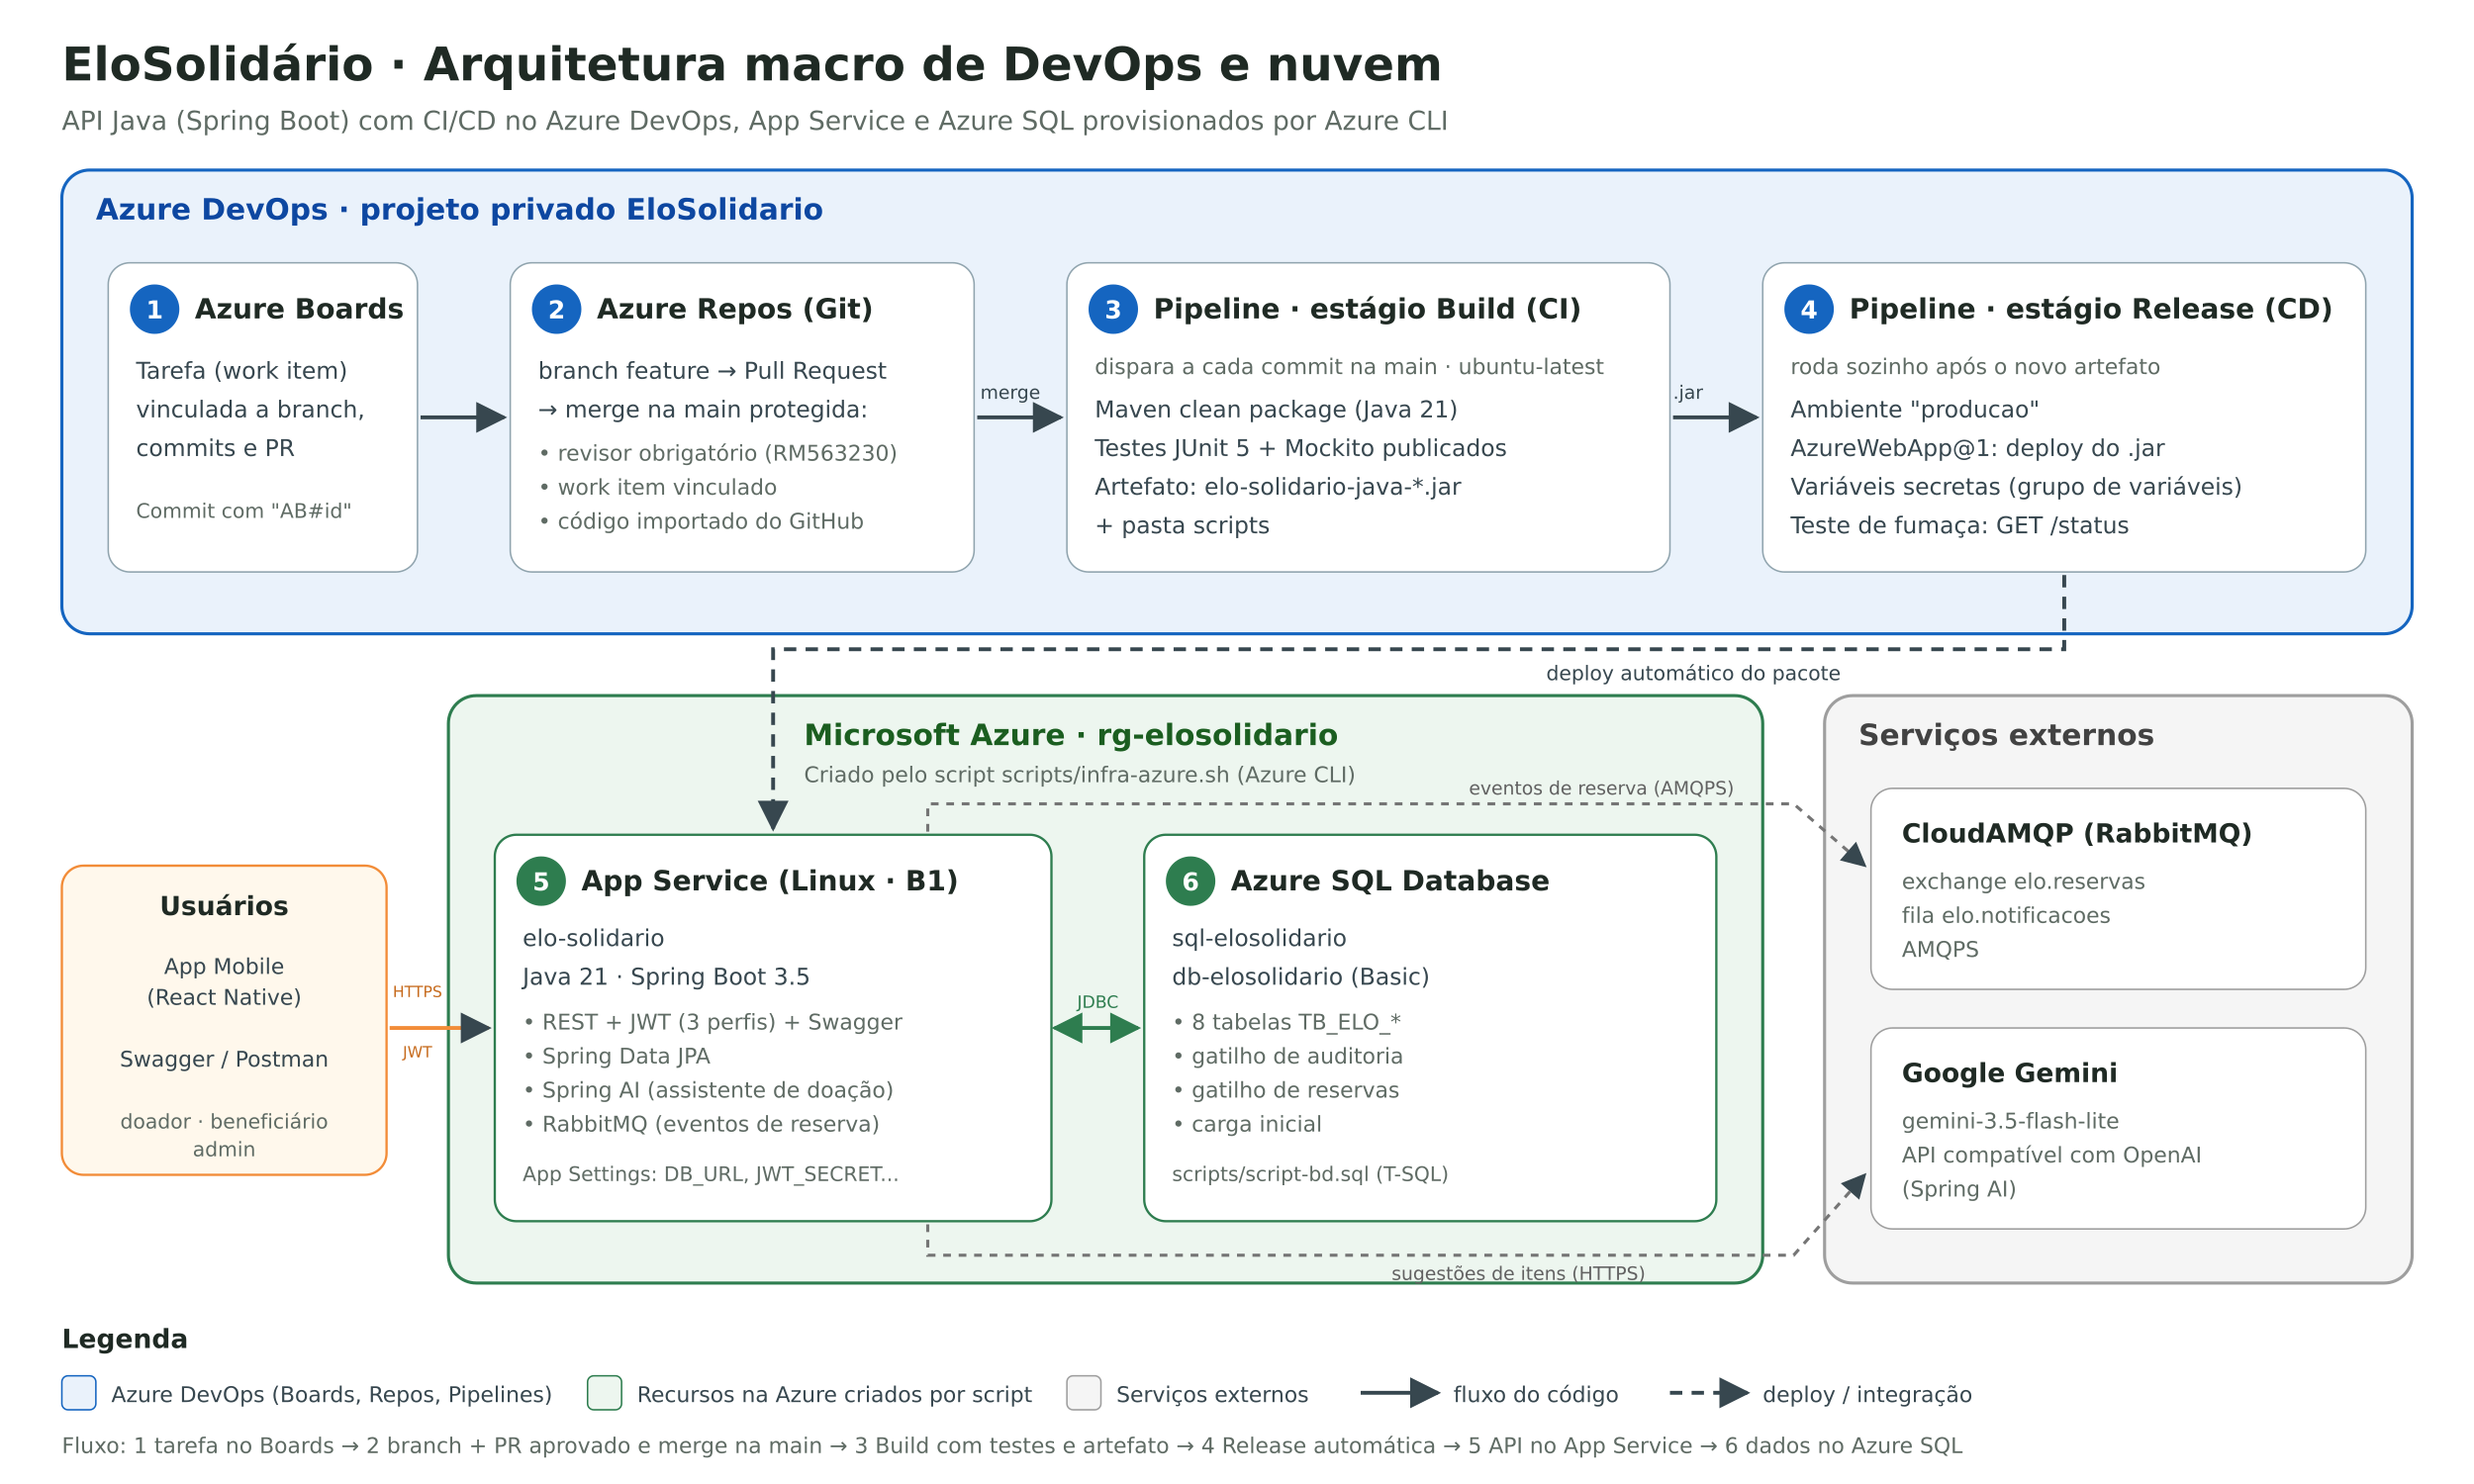
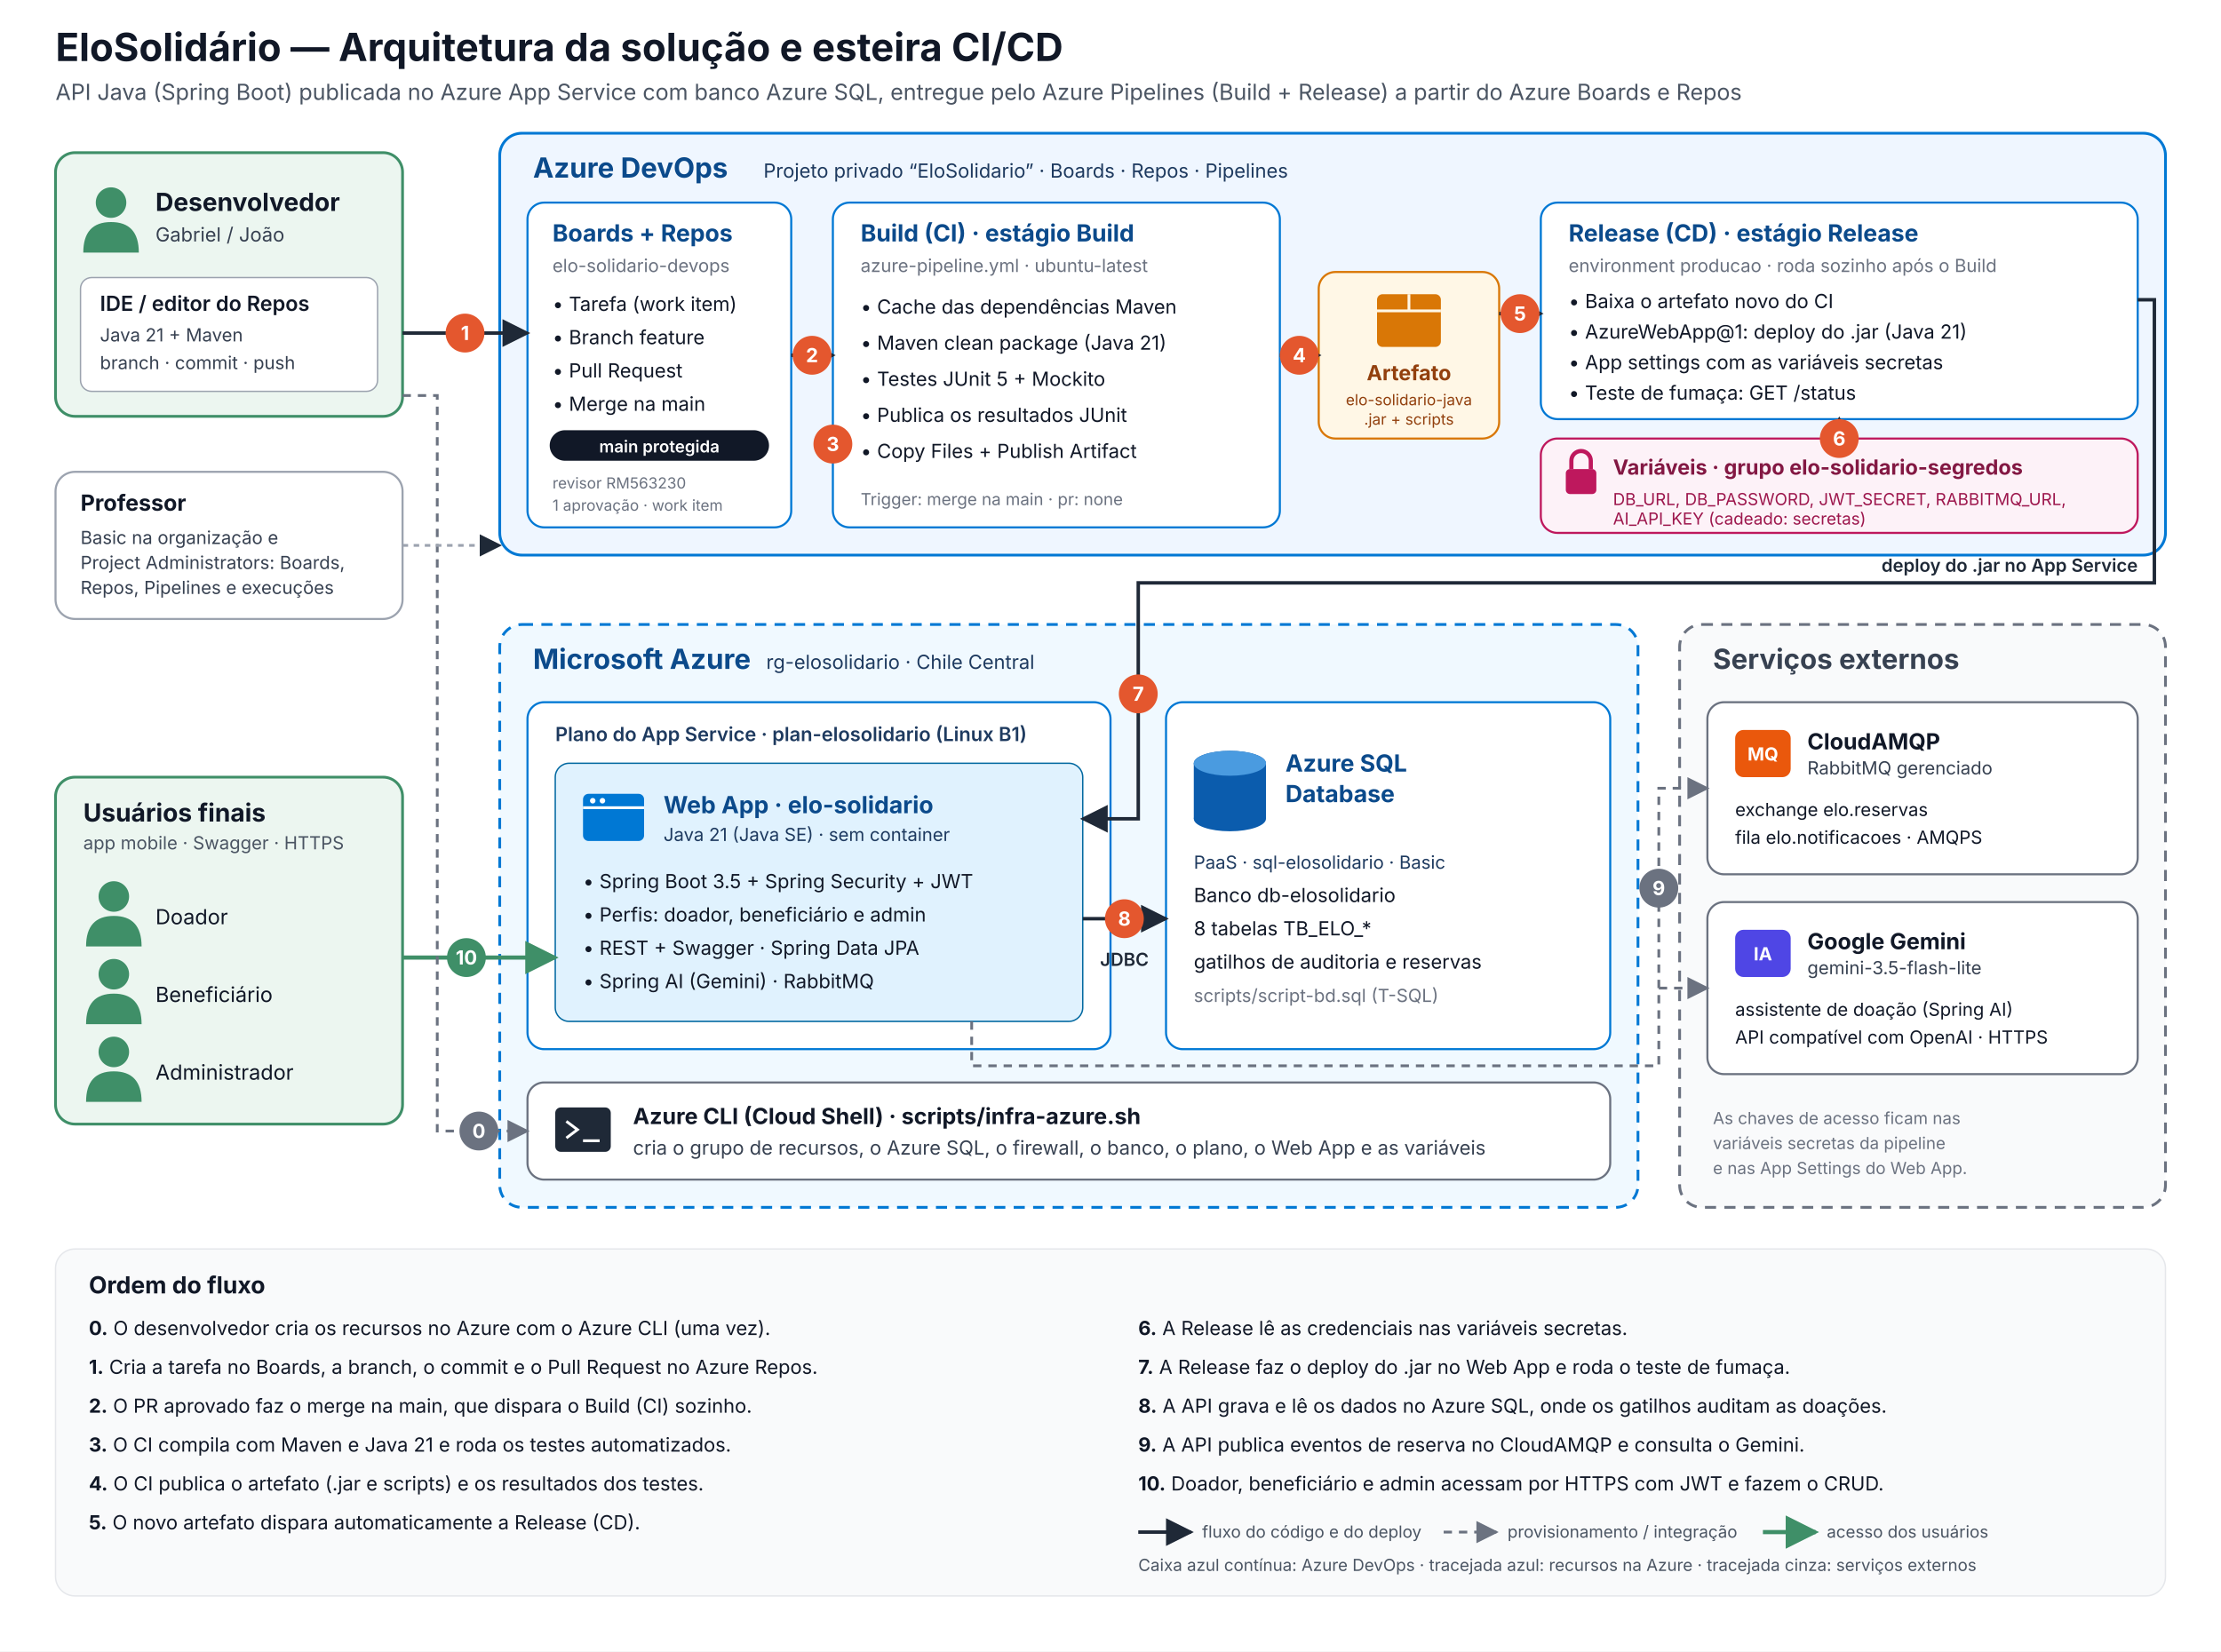
- <svg xmlns="http://www.w3.org/2000/svg" viewBox="0 0 1600 960" font-family="DejaVu Sans, Arial, sans-serif">
+ <svg xmlns="http://www.w3.org/2000/svg" width="1600" height="1190" viewBox="0 0 1600 1190" font-family="Inter, DejaVu Sans, sans-serif">
  <defs>
    <marker id="seta" viewBox="0 0 10 10" refX="9" refY="5" markerWidth="8" markerHeight="8" orient="auto-start-reverse">
-       <path d="M0 0 L10 5 L0 10 z" fill="#37474F" />
+       <path d="M0,0 L10,5 L0,10 z" fill="#1F2937" />
    </marker>
    <marker id="setaVerde" viewBox="0 0 10 10" refX="9" refY="5" markerWidth="8" markerHeight="8" orient="auto-start-reverse">
-       <path d="M0 0 L10 5 L0 10 z" fill="#2E7D4F" />
+       <path d="M0,0 L10,5 L0,10 z" fill="#3F8F68" />
    </marker>
+     <marker id="setaCinza" viewBox="0 0 10 10" refX="9" refY="5" markerWidth="8" markerHeight="8" orient="auto-start-reverse">
+       <path d="M0,0 L10,5 L0,10 z" fill="#6B7280" />
+     </marker>
+     <g id="pessoa">
+       <circle cx="0" cy="-14" r="11" fill="#3F8F68" />
+       <path d="M-20,22 Q-20,0 0,0 Q20,0 20,22 z" fill="#3F8F68" />
+     </g>
  </defs>
-   <rect width="1600" height="960" fill="#FFFFFF" />
-   <text x="40" y="52" font-size="30" font-weight="bold" fill="#1F2A24">EloSolidário · Arquitetura macro de DevOps e nuvem</text>
-   <text x="40" y="84" font-size="17" fill="#5F6B64">API Java (Spring Boot) com CI/CD no Azure DevOps, App Service e Azure SQL provisionados por Azure CLI</text>
-   <rect x="40" y="110" width="1520" height="300" rx="18" fill="#EAF2FB" stroke="#1565C0" stroke-width="2" />
-   <text x="62" y="142" font-size="19" font-weight="bold" fill="#0D47A1">Azure DevOps · projeto privado EloSolidario</text>
-   <g>
-     <rect x="70" y="170" width="200" height="200" rx="14" fill="#FFFFFF" stroke="#90A4AE" />
-     <circle cx="100" cy="200" r="16" fill="#1565C0" />
-     <text x="100" y="206" font-size="16" fill="#fff" text-anchor="middle" font-weight="bold">1</text>
-     <text x="126" y="206" font-size="18" font-weight="bold" fill="#1F2A24">Azure Boards</text>
-     <text x="88" y="245" font-size="15" fill="#37474F">Tarefa (work item)</text>
-     <text x="88" y="270" font-size="15" fill="#37474F">vinculada a branch,</text>
-     <text x="88" y="295" font-size="15" fill="#37474F">commits e PR</text>
-     <text x="88" y="335" font-size="13" fill="#5F6B64">Commit com "AB#id"</text>
+   <rect width="1600" height="1190" fill="#FFFFFF" />
+   <text x="40" y="44" font-size="28" font-weight="700" fill="#111827">EloSolidário — Arquitetura da solução e esteira CI/CD</text>
+   <text x="40" y="72" font-size="16" fill="#4B5563">API Java (Spring Boot) publicada no Azure App Service com banco Azure SQL, entregue pelo Azure Pipelines (Build + Release) a partir do Azure Boards e Repos</text>
+   <rect x="40" y="110" width="250" height="190" rx="14" fill="#ECF6F0" stroke="#3F8F68" stroke-width="2" />
+   <use href="#pessoa" x="80" y="160" />
+   <text x="112" y="152" font-size="18" font-weight="700" fill="#111827">Desenvolvedor</text>
+   <text x="112" y="174" font-size="14" fill="#374151">Gabriel / João</text>
+   <rect x="58" y="200" width="214" height="82" rx="8" fill="#FFFFFF" stroke="#9CA3AF" />
+   <text x="72" y="224" font-size="15" font-weight="600" fill="#111827">IDE / editor do Repos</text>
+   <text x="72" y="246" font-size="13" fill="#374151">Java 21 + Maven</text>
+   <text x="72" y="266" font-size="13" fill="#374151">branch · commit · push</text>
+   <rect x="40" y="340" width="250" height="106" rx="14" fill="#FFFFFF" stroke="#9CA3AF" stroke-width="1.5" />
+   <text x="58" y="368" font-size="16" font-weight="700" fill="#111827">Professor</text>
+   <text x="58" y="392" font-size="13" fill="#374151">Basic na organização e</text>
+   <text x="58" y="410" font-size="13" fill="#374151">Project Administrators: Boards,</text>
+   <text x="58" y="428" font-size="13" fill="#374151">Repos, Pipelines e execuções</text>
+   <rect x="360" y="96" width="1200" height="304" rx="16" fill="#EFF6FF" stroke="#0078D4" stroke-width="2" />
+   <text x="384" y="128" font-size="20" font-weight="700" fill="#0B4A8B">Azure DevOps</text>
+   <text x="550" y="128" font-size="14" fill="#1E3A5F">Projeto privado “EloSolidario” · Boards · Repos · Pipelines</text>
+   <rect x="380" y="146" width="190" height="234" rx="12" fill="#FFFFFF" stroke="#0078D4" stroke-width="1.5" />
+   <text x="398" y="174" font-size="17" font-weight="700" fill="#0B4A8B">Boards + Repos</text>
+   <text x="398" y="196" font-size="13" fill="#6B7280">elo-solidario-devops</text>
+   <text x="398" y="224" font-size="14" fill="#111827">• Tarefa (work item)</text>
+   <text x="398" y="248" font-size="14" fill="#111827">• Branch feature</text>
+   <text x="398" y="272" font-size="14" fill="#111827">• Pull Request</text>
+   <text x="398" y="296" font-size="14" fill="#111827">• Merge na main</text>
+   <rect x="396" y="310" width="158" height="22" rx="11" fill="#111827" />
+   <text x="475" y="326" font-size="12" font-weight="600" fill="#FFFFFF" text-anchor="middle">main protegida</text>
+   <text x="398" y="352" font-size="11" fill="#6B7280">revisor RM563230</text>
+   <text x="398" y="368" font-size="11" fill="#6B7280">1 aprovação · work item</text>
+   <rect x="600" y="146" width="322" height="234" rx="12" fill="#FFFFFF" stroke="#0078D4" stroke-width="1.5" />
+   <text x="620" y="174" font-size="17" font-weight="700" fill="#0B4A8B">Build (CI) · estágio Build</text>
+   <text x="620" y="196" font-size="13" fill="#6B7280">azure-pipeline.yml · ubuntu-latest</text>
+   <text x="620" y="226" font-size="14" fill="#111827">• Cache das dependências Maven</text>
+   <text x="620" y="252" font-size="14" fill="#111827">• Maven clean package (Java 21)</text>
+   <text x="620" y="278" font-size="14" fill="#111827">• Testes JUnit 5 + Mockito</text>
+   <text x="620" y="304" font-size="14" fill="#111827">• Publica os resultados JUnit</text>
+   <text x="620" y="330" font-size="14" fill="#111827">• Copy Files + Publish Artifact</text>
+   <text x="620" y="364" font-size="12" fill="#6B7280">Trigger: merge na main · pr: none</text>
+   <rect x="950" y="196" width="130" height="120" rx="12" fill="#FFF7E6" stroke="#D97706" stroke-width="1.5" />
+   <rect x="992" y="212" width="46" height="38" rx="4" fill="#D97706" />
+   <path d="M992,224 h46 M1015,212 v12" stroke="#FFF7E6" stroke-width="2" />
+   <text x="1015" y="274" font-size="15" font-weight="700" fill="#92400E" text-anchor="middle">Artefato</text>
+   <text x="1015" y="292" font-size="11" fill="#92400E" text-anchor="middle">elo-solidario-java</text>
+   <text x="1015" y="306" font-size="11" fill="#92400E" text-anchor="middle">.jar + scripts</text>
+   <rect x="1110" y="146" width="430" height="156" rx="12" fill="#FFFFFF" stroke="#0078D4" stroke-width="1.5" />
+   <text x="1130" y="174" font-size="17" font-weight="700" fill="#0B4A8B">Release (CD) · estágio Release</text>
+   <text x="1130" y="196" font-size="13" fill="#6B7280">environment producao · roda sozinho após o Build</text>
+   <text x="1130" y="222" font-size="14" fill="#111827">• Baixa o artefato novo do CI</text>
+   <text x="1130" y="244" font-size="14" fill="#111827">• AzureWebApp@1: deploy do .jar (Java 21)</text>
+   <text x="1130" y="266" font-size="14" fill="#111827">• App settings com as variáveis secretas</text>
+   <text x="1130" y="288" font-size="14" fill="#111827">• Teste de fumaça: GET /status</text>
+   <rect x="1110" y="316" width="430" height="68" rx="12" fill="#FDF2F8" stroke="#BE185D" stroke-width="1.5" />
+   <rect x="1128" y="338" width="22" height="18" rx="3" fill="#BE185D" />
+   <path d="M1132,338 v-6 a7,7 0 0 1 14,0 v6" stroke="#BE185D" stroke-width="3" fill="none" />
+   <text x="1162" y="342" font-size="15" font-weight="700" fill="#831843">Variáveis · grupo elo-solidario-segredos</text>
+   <text x="1162" y="364" font-size="12" fill="#9D174D">DB_URL, DB_PASSWORD, JWT_SECRET, RABBITMQ_URL,</text>
+   <text x="1162" y="378" font-size="12" fill="#9D174D">AI_API_KEY (cadeado: secretas)</text>
+   <rect x="360" y="450" width="820" height="420" rx="16" fill="#F0F9FF" stroke="#0078D4" stroke-width="2" stroke-dasharray="8 6" />
+   <text x="384" y="482" font-size="20" font-weight="700" fill="#0B4A8B">Microsoft Azure</text>
+   <text x="552" y="482" font-size="14" fill="#1E3A5F">rg-elosolidario · Chile Central</text>
+   <rect x="380" y="506" width="420" height="250" rx="12" fill="#FFFFFF" stroke="#0078D4" stroke-width="1.5" />
+   <text x="400" y="534" font-size="14" font-weight="600" fill="#1E3A5F">Plano do App Service · plan-elosolidario (Linux B1)</text>
+   <rect x="400" y="550" width="380" height="186" rx="10" fill="#E0F2FE" stroke="#0369A1" />
+   <rect x="420" y="572" width="44" height="34" rx="4" fill="#0078D4" />
+   <path d="M420,582 h44" stroke="#FFFFFF" stroke-width="2" />
+   <circle cx="427" cy="577" r="2" fill="#FFFFFF" />
+   <circle cx="434" cy="577" r="2" fill="#FFFFFF" />
+   <text x="478" y="586" font-size="17" font-weight="700" fill="#0B4A8B">Web App · elo-solidario</text>
+   <text x="478" y="606" font-size="13" fill="#1E3A5F">Java 21 (Java SE) · sem container</text>
+   <text x="420" y="640" font-size="14" fill="#111827">• Spring Boot 3.5 + Spring Security + JWT</text>
+   <text x="420" y="664" font-size="14" fill="#111827">• Perfis: doador, beneficiário e admin</text>
+   <text x="420" y="688" font-size="14" fill="#111827">• REST + Swagger · Spring Data JPA</text>
+   <text x="420" y="712" font-size="14" fill="#111827">• Spring AI (Gemini) · RabbitMQ</text>
+   <rect x="840" y="506" width="320" height="250" rx="12" fill="#FFFFFF" stroke="#0078D4" stroke-width="1.5" />
+   <ellipse cx="886" cy="550" rx="26" ry="9" fill="#0B5CAD" />
+   <rect x="860" y="550" width="52" height="40" fill="#0B5CAD" />
+   <ellipse cx="886" cy="590" rx="26" ry="9" fill="#0B5CAD" />
+   <ellipse cx="886" cy="550" rx="26" ry="9" fill="#4A9BE0" />
+   <text x="926" y="556" font-size="17" font-weight="700" fill="#0B4A8B">Azure SQL</text>
+   <text x="926" y="578" font-size="17" font-weight="700" fill="#0B4A8B">Database</text>
+   <text x="860" y="626" font-size="13" fill="#1E3A5F">PaaS · sql-elosolidario · Basic</text>
+   <text x="860" y="650" font-size="14" fill="#111827">Banco db-elosolidario</text>
+   <text x="860" y="674" font-size="14" fill="#111827">8 tabelas TB_ELO_*</text>
+   <text x="860" y="698" font-size="14" fill="#111827">gatilhos de auditoria e reservas</text>
+   <text x="860" y="722" font-size="13" fill="#6B7280">scripts/script-bd.sql (T-SQL)</text>
+   <rect x="380" y="780" width="780" height="70" rx="12" fill="#FFFFFF" stroke="#6B7280" stroke-width="1.5" />
+   <rect x="400" y="798" width="40" height="32" rx="4" fill="#1F2937" />
+   <path d="M408,808 l8,6 l-8,6 M420,822 h12" stroke="#FFFFFF" stroke-width="2" fill="none" />
+   <text x="456" y="810" font-size="16" font-weight="700" fill="#111827">Azure CLI (Cloud Shell) · scripts/infra-azure.sh</text>
+   <text x="456" y="832" font-size="14" fill="#374151">cria o grupo de recursos, o Azure SQL, o firewall, o banco, o plano, o Web App e as variáveis</text>
+   <rect x="1210" y="450" width="350" height="420" rx="16" fill="#F9FAFB" stroke="#6B7280" stroke-width="2" stroke-dasharray="8 6" />
+   <text x="1234" y="482" font-size="20" font-weight="700" fill="#374151">Serviços externos</text>
+   <rect x="1230" y="506" width="310" height="124" rx="12" fill="#FFFFFF" stroke="#6B7280" stroke-width="1.5" />
+   <rect x="1250" y="526" width="40" height="34" rx="6" fill="#EA580C" />
+   <text x="1270" y="548" font-size="13" font-weight="700" fill="#FFFFFF" text-anchor="middle">MQ</text>
+   <text x="1302" y="540" font-size="16" font-weight="700" fill="#111827">CloudAMQP</text>
+   <text x="1302" y="558" font-size="13" fill="#374151">RabbitMQ gerenciado</text>
+   <text x="1250" y="588" font-size="13" fill="#111827">exchange elo.reservas</text>
+   <text x="1250" y="608" font-size="13" fill="#111827">fila elo.notificacoes · AMQPS</text>
+   <rect x="1230" y="650" width="310" height="124" rx="12" fill="#FFFFFF" stroke="#6B7280" stroke-width="1.5" />
+   <rect x="1250" y="670" width="40" height="34" rx="6" fill="#4F46E5" />
+   <text x="1270" y="692" font-size="13" font-weight="700" fill="#FFFFFF" text-anchor="middle">IA</text>
+   <text x="1302" y="684" font-size="16" font-weight="700" fill="#111827">Google Gemini</text>
+   <text x="1302" y="702" font-size="13" fill="#374151">gemini-3.5-flash-lite</text>
+   <text x="1250" y="732" font-size="13" fill="#111827">assistente de doação (Spring AI)</text>
+   <text x="1250" y="752" font-size="13" fill="#111827">API compatível com OpenAI · HTTPS</text>
+   <text x="1234" y="810" font-size="12" fill="#6B7280">As chaves de acesso ficam nas</text>
+   <text x="1234" y="828" font-size="12" fill="#6B7280">variáveis secretas da pipeline</text>
+   <text x="1234" y="846" font-size="12" fill="#6B7280">e nas App Settings do Web App.</text>
+   <rect x="40" y="560" width="250" height="250" rx="14" fill="#ECF6F0" stroke="#3F8F68" stroke-width="2" />
+   <text x="60" y="592" font-size="18" font-weight="700" fill="#111827">Usuários finais</text>
+   <text x="60" y="612" font-size="13" fill="#4B5563">app mobile · Swagger · HTTPS</text>
+   <use href="#pessoa" x="82" y="660" />
+   <text x="112" y="666" font-size="15" fill="#111827">Doador</text>
+   <use href="#pessoa" x="82" y="716" />
+   <text x="112" y="722" font-size="15" fill="#111827">Beneficiário</text>
+   <use href="#pessoa" x="82" y="772" />
+   <text x="112" y="778" font-size="15" fill="#111827">Administrador</text>
+   <path d="M290,240 H380" stroke="#1F2937" stroke-width="2.5" fill="none" marker-end="url(#seta)" />
+   <path d="M570,256 H600" stroke="#1F2937" stroke-width="2.5" fill="none" marker-end="url(#seta)" />
+   <path d="M922,256 H950" stroke="#1F2937" stroke-width="2.5" fill="none" marker-end="url(#seta)" />
+   <path d="M1080,226 H1110" stroke="#1F2937" stroke-width="2.5" fill="none" marker-end="url(#seta)" />
+   <path d="M1325,316 V302" stroke="#BE185D" stroke-width="2.5" fill="none" marker-end="url(#seta)" />
+   <path d="M1540,216 H1552 V420 H820 V590 H780" stroke="#1F2937" stroke-width="2.5" fill="none" marker-end="url(#seta)" />
+   <path d="M780,662 H840" stroke="#1F2937" stroke-width="2.5" fill="none" marker-end="url(#seta)" />
+   <path d="M700,736 V768 H1195 V568 H1230" stroke="#6B7280" stroke-width="2" stroke-dasharray="6 5" fill="none" marker-end="url(#setaCinza)" />
+   <path d="M1195,712 H1230" stroke="#6B7280" stroke-width="2" stroke-dasharray="6 5" fill="none" marker-end="url(#setaCinza)" />
+   <path d="M290,690 H400" stroke="#3F8F68" stroke-width="3" fill="none" marker-end="url(#setaVerde)" />
+   <path d="M290,285 H315 V815 H380" stroke="#6B7280" stroke-width="2" stroke-dasharray="6 5" fill="none" marker-end="url(#setaCinza)" />
+   <path d="M290,393 H360" stroke="#9CA3AF" stroke-width="2" stroke-dasharray="4 4" fill="none" marker-end="url(#seta)" />
+   <g font-size="14" font-weight="700" fill="#FFFFFF" text-anchor="middle">
+     <circle cx="345" cy="815" r="14" fill="#6B7280" />
+     <text x="345" y="820">0</text>
+     <circle cx="335" cy="240" r="14" fill="#E4572E" />
+     <text x="335" y="245">1</text>
+     <circle cx="585" cy="256" r="14" fill="#E4572E" />
+     <text x="585" y="261">2</text>
+     <circle cx="600" cy="320" r="14" fill="#E4572E" />
+     <text x="600" y="325">3</text>
+     <circle cx="936" cy="256" r="14" fill="#E4572E" />
+     <text x="936" y="261">4</text>
+     <circle cx="1095" cy="226" r="14" fill="#E4572E" />
+     <text x="1095" y="231">5</text>
+     <circle cx="1325" cy="316" r="14" fill="#E4572E" />
+     <text x="1325" y="321">6</text>
+     <circle cx="820" cy="500" r="14" fill="#E4572E" />
+     <text x="820" y="505">7</text>
+     <circle cx="810" cy="662" r="14" fill="#E4572E" />
+     <text x="810" y="667">8</text>
+     <circle cx="1195" cy="640" r="14" fill="#6B7280" />
+     <text x="1195" y="645">9</text>
+     <circle cx="336" cy="690" r="14" fill="#3F8F68" />
+     <text x="336" y="695">10</text>
  </g>
-   <g>
-     <rect x="330" y="170" width="300" height="200" rx="14" fill="#FFFFFF" stroke="#90A4AE" />
-     <circle cx="360" cy="200" r="16" fill="#1565C0" />
-     <text x="360" y="206" font-size="16" fill="#fff" text-anchor="middle" font-weight="bold">2</text>
-     <text x="386" y="206" font-size="18" font-weight="bold" fill="#1F2A24">Azure Repos (Git)</text>
-     <text x="348" y="245" font-size="15" fill="#37474F">branch feature → Pull Request</text>
-     <text x="348" y="270" font-size="15" fill="#37474F">→ merge na main protegida:</text>
-     <text x="348" y="298" font-size="14" fill="#5F6B64">• revisor obrigatório (RM563230)</text>
-     <text x="348" y="320" font-size="14" fill="#5F6B64">• work item vinculado</text>
-     <text x="348" y="342" font-size="14" fill="#5F6B64">• código importado do GitHub</text>
+   <text x="1540" y="412" font-size="13" font-weight="600" fill="#1F2937" text-anchor="end">deploy do .jar no App Service</text>
+   <text x="810" y="696" font-size="13" font-weight="600" fill="#1F2937" text-anchor="middle">JDBC</text>
+   <rect x="40" y="900" width="1520" height="250" rx="14" fill="#F9FAFB" stroke="#E5E7EB" />
+   <text x="64" y="932" font-size="17" font-weight="700" fill="#111827">Ordem do fluxo</text>
+   <g font-size="14" fill="#111827">
+     <text x="64" y="962">
+       <tspan font-weight="700">0.</tspan> O desenvolvedor cria os recursos no Azure com o Azure CLI (uma vez).</text>
+     <text x="64" y="990">
+       <tspan font-weight="700">1.</tspan> Cria a tarefa no Boards, a branch, o commit e o Pull Request no Azure Repos.</text>
+     <text x="64" y="1018">
+       <tspan font-weight="700">2.</tspan> O PR aprovado faz o merge na main, que dispara o Build (CI) sozinho.</text>
+     <text x="64" y="1046">
+       <tspan font-weight="700">3.</tspan> O CI compila com Maven e Java 21 e roda os testes automatizados.</text>
+     <text x="64" y="1074">
+       <tspan font-weight="700">4.</tspan> O CI publica o artefato (.jar e scripts) e os resultados dos testes.</text>
+     <text x="64" y="1102">
+       <tspan font-weight="700">5.</tspan> O novo artefato dispara automaticamente a Release (CD).</text>
+     <text x="820" y="962">
+       <tspan font-weight="700">6.</tspan> A Release lê as credenciais nas variáveis secretas.</text>
+     <text x="820" y="990">
+       <tspan font-weight="700">7.</tspan> A Release faz o deploy do .jar no Web App e roda o teste de fumaça.</text>
+     <text x="820" y="1018">
+       <tspan font-weight="700">8.</tspan> A API grava e lê os dados no Azure SQL, onde os gatilhos auditam as doações.</text>
+     <text x="820" y="1046">
+       <tspan font-weight="700">9.</tspan> A API publica eventos de reserva no CloudAMQP e consulta o Gemini.</text>
+     <text x="820" y="1074">
+       <tspan font-weight="700">10.</tspan> Doador, beneficiário e admin acessam por HTTPS com JWT e fazem o CRUD.</text>
  </g>
-   <g>
-     <rect x="690" y="170" width="390" height="200" rx="14" fill="#FFFFFF" stroke="#90A4AE" />
-     <circle cx="720" cy="200" r="16" fill="#1565C0" />
-     <text x="720" y="206" font-size="16" fill="#fff" text-anchor="middle" font-weight="bold">3</text>
-     <text x="746" y="206" font-size="18" font-weight="bold" fill="#1F2A24">Pipeline · estágio Build (CI)</text>
-     <text x="708" y="242" font-size="14" fill="#5F6B64">dispara a cada commit na main · ubuntu-latest</text>
-     <text x="708" y="270" font-size="15" fill="#37474F">Maven clean package (Java 21)</text>
-     <text x="708" y="295" font-size="15" fill="#37474F">Testes JUnit 5 + Mockito publicados</text>
-     <text x="708" y="320" font-size="15" fill="#37474F">Artefato: elo-solidario-java-*.jar</text>
-     <text x="708" y="345" font-size="15" fill="#37474F">+ pasta scripts</text>
+   <g font-size="12" fill="#4B5563">
+     <path d="M820,1104 H858" stroke="#1F2937" stroke-width="2.5" marker-end="url(#seta)" />
+     <text x="866" y="1108">fluxo do código e do deploy</text>
+     <path d="M1040,1104 H1078" stroke="#6B7280" stroke-width="2" stroke-dasharray="6 5" marker-end="url(#setaCinza)" />
+     <text x="1086" y="1108">provisionamento / integração</text>
+     <path d="M1270,1104 H1308" stroke="#3F8F68" stroke-width="3" marker-end="url(#setaVerde)" />
+     <text x="1316" y="1108">acesso dos usuários</text>
+     <text x="820" y="1132">Caixa azul contínua: Azure DevOps · tracejada azul: recursos na Azure · tracejada cinza: serviços externos</text>
  </g>
-   <g>
-     <rect x="1140" y="170" width="390" height="200" rx="14" fill="#FFFFFF" stroke="#90A4AE" />
-     <circle cx="1170" cy="200" r="16" fill="#1565C0" />
-     <text x="1170" y="206" font-size="16" fill="#fff" text-anchor="middle" font-weight="bold">4</text>
-     <text x="1196" y="206" font-size="18" font-weight="bold" fill="#1F2A24">Pipeline · estágio Release (CD)</text>
-     <text x="1158" y="242" font-size="14" fill="#5F6B64">roda sozinho após o novo artefato</text>
-     <text x="1158" y="270" font-size="15" fill="#37474F">Ambiente "producao"</text>
-     <text x="1158" y="295" font-size="15" fill="#37474F">AzureWebApp@1: deploy do .jar</text>
-     <text x="1158" y="320" font-size="15" fill="#37474F">Variáveis secretas (grupo de variáveis)</text>
-     <text x="1158" y="345" font-size="15" fill="#37474F">Teste de fumaça: GET /status</text>
-   </g>
-   <line x1="272" y1="270" x2="326" y2="270" stroke="#37474F" stroke-width="2.5" marker-end="url(#seta)" />
-   <line x1="632" y1="270" x2="686" y2="270" stroke="#37474F" stroke-width="2.5" marker-end="url(#seta)" />
-   <text x="634" y="258" font-size="12" fill="#37474F">merge</text>
-   <line x1="1082" y1="270" x2="1136" y2="270" stroke="#37474F" stroke-width="2.5" marker-end="url(#seta)" />
-   <text x="1082" y="258" font-size="12" fill="#37474F">.jar</text>
-   <rect x="290" y="450" width="850" height="380" rx="18" fill="#EDF6EF" stroke="#2E7D4F" stroke-width="2" />
-   <text x="520" y="482" font-size="19" font-weight="bold" fill="#1B5E20">Microsoft Azure · rg-elosolidario</text>
-   <text x="520" y="506" font-size="14" fill="#5F6B64">Criado pelo script scripts/infra-azure.sh (Azure CLI)</text>
-   <g>
-     <rect x="320" y="540" width="360" height="250" rx="14" fill="#FFFFFF" stroke="#2E7D4F" stroke-width="1.5" />
-     <circle cx="350" cy="570" r="16" fill="#2E7D4F" />
-     <text x="350" y="576" font-size="16" fill="#fff" text-anchor="middle" font-weight="bold">5</text>
-     <text x="376" y="576" font-size="18" font-weight="bold" fill="#1F2A24">App Service (Linux · B1)</text>
-     <text x="338" y="612" font-size="15" fill="#37474F">elo-solidario</text>
-     <text x="338" y="637" font-size="15" fill="#37474F">Java 21 · Spring Boot 3.5</text>
-     <text x="338" y="666" font-size="14" fill="#5F6B64">• REST + JWT (3 perfis) + Swagger</text>
-     <text x="338" y="688" font-size="14" fill="#5F6B64">• Spring Data JPA</text>
-     <text x="338" y="710" font-size="14" fill="#5F6B64">• Spring AI (assistente de doação)</text>
-     <text x="338" y="732" font-size="14" fill="#5F6B64">• RabbitMQ (eventos de reserva)</text>
-     <text x="338" y="764" font-size="13" fill="#5F6B64">App Settings: DB_URL, JWT_SECRET...</text>
-   </g>
-   <g>
-     <rect x="740" y="540" width="370" height="250" rx="14" fill="#FFFFFF" stroke="#2E7D4F" stroke-width="1.5" />
-     <circle cx="770" cy="570" r="16" fill="#2E7D4F" />
-     <text x="770" y="576" font-size="16" fill="#fff" text-anchor="middle" font-weight="bold">6</text>
-     <text x="796" y="576" font-size="18" font-weight="bold" fill="#1F2A24">Azure SQL Database</text>
-     <text x="758" y="612" font-size="15" fill="#37474F">sql-elosolidario</text>
-     <text x="758" y="637" font-size="15" fill="#37474F">db-elosolidario (Basic)</text>
-     <text x="758" y="666" font-size="14" fill="#5F6B64">• 8 tabelas TB_ELO_*</text>
-     <text x="758" y="688" font-size="14" fill="#5F6B64">• gatilho de auditoria</text>
-     <text x="758" y="710" font-size="14" fill="#5F6B64">• gatilho de reservas</text>
-     <text x="758" y="732" font-size="14" fill="#5F6B64">• carga inicial</text>
-     <text x="758" y="764" font-size="13" fill="#5F6B64">scripts/script-bd.sql (T-SQL)</text>
-   </g>
-   <line x1="682" y1="665" x2="736" y2="665" stroke="#2E7D4F" stroke-width="2.5" marker-end="url(#setaVerde)" marker-start="url(#setaVerde)" />
-   <text x="710" y="652" font-size="11" fill="#2E7D4F" text-anchor="middle">JDBC</text>
-   <path d="M1335 372 L1335 420 L500 420 L500 536" fill="none" stroke="#37474F" stroke-width="2.5" stroke-dasharray="8 6" marker-end="url(#seta)" />
-   <text x="1000" y="440" font-size="13" fill="#37474F">deploy automático do pacote</text>
-   <g>
-     <rect x="40" y="560" width="210" height="200" rx="14" fill="#FFF8EC" stroke="#F28C38" stroke-width="1.5" />
-     <text x="145" y="592" font-size="17" font-weight="bold" fill="#1F2A24" text-anchor="middle">Usuários</text>
-     <text x="145" y="630" font-size="14" fill="#37474F" text-anchor="middle">App Mobile</text>
-     <text x="145" y="650" font-size="14" fill="#37474F" text-anchor="middle">(React Native)</text>
-     <text x="145" y="690" font-size="14" fill="#37474F" text-anchor="middle">Swagger / Postman</text>
-     <text x="145" y="730" font-size="13" fill="#5F6B64" text-anchor="middle">doador · beneficiário</text>
-     <text x="145" y="748" font-size="13" fill="#5F6B64" text-anchor="middle">admin</text>
-   </g>
-   <line x1="252" y1="665" x2="316" y2="665" stroke="#F28C38" stroke-width="2.5" marker-end="url(#seta)" />
-   <text x="270" y="645" font-size="10" fill="#C66A1C" text-anchor="middle">HTTPS</text>
-   <text x="270" y="684" font-size="10" fill="#C66A1C" text-anchor="middle">JWT</text>
-   <rect x="1180" y="450" width="380" height="380" rx="18" fill="#F5F5F5" stroke="#9E9E9E" stroke-width="2" />
-   <text x="1202" y="482" font-size="19" font-weight="bold" fill="#424242">Serviços externos</text>
-   <g>
-     <rect x="1210" y="510" width="320" height="130" rx="14" fill="#FFFFFF" stroke="#9E9E9E" />
-     <text x="1230" y="545" font-size="17" font-weight="bold" fill="#1F2A24">CloudAMQP (RabbitMQ)</text>
-     <text x="1230" y="575" font-size="14" fill="#5F6B64">exchange elo.reservas</text>
-     <text x="1230" y="597" font-size="14" fill="#5F6B64">fila elo.notificacoes</text>
-     <text x="1230" y="619" font-size="14" fill="#5F6B64">AMQPS</text>
-   </g>
-   <g>
-     <rect x="1210" y="665" width="320" height="130" rx="14" fill="#FFFFFF" stroke="#9E9E9E" />
-     <text x="1230" y="700" font-size="17" font-weight="bold" fill="#1F2A24">Google Gemini</text>
-     <text x="1230" y="730" font-size="14" fill="#5F6B64">gemini-3.5-flash-lite</text>
-     <text x="1230" y="752" font-size="14" fill="#5F6B64">API compatível com OpenAI</text>
-     <text x="1230" y="774" font-size="14" fill="#5F6B64">(Spring AI)</text>
-   </g>
-   <path d="M600 538 V520 H1160 L1206 560" fill="none" stroke="#757575" stroke-width="2" stroke-dasharray="5 5" marker-end="url(#seta)" />
-   <text x="950" y="514" font-size="12" fill="#616161">eventos de reserva (AMQPS)</text>
-   <path d="M600 792 V812 H1160 L1206 760" fill="none" stroke="#757575" stroke-width="2" stroke-dasharray="5 5" marker-end="url(#seta)" />
-   <text x="900" y="828" font-size="12" fill="#616161">sugestões de itens (HTTPS)</text>
-   <text x="40" y="872" font-size="17" font-weight="bold" fill="#1F2A24">Legenda</text>
-   <rect x="40" y="890" width="22" height="22" rx="4" fill="#EAF2FB" stroke="#1565C0" />
-   <text x="72" y="907" font-size="14" fill="#37474F">Azure DevOps (Boards, Repos, Pipelines)</text>
-   <rect x="380" y="890" width="22" height="22" rx="4" fill="#EDF6EF" stroke="#2E7D4F" />
-   <text x="412" y="907" font-size="14" fill="#37474F">Recursos na Azure criados por script</text>
-   <rect x="690" y="890" width="22" height="22" rx="4" fill="#F5F5F5" stroke="#9E9E9E" />
-   <text x="722" y="907" font-size="14" fill="#37474F">Serviços externos</text>
-   <line x1="880" y1="901" x2="930" y2="901" stroke="#37474F" stroke-width="2.5" marker-end="url(#seta)" />
-   <text x="940" y="907" font-size="14" fill="#37474F">fluxo do código</text>
-   <line x1="1080" y1="901" x2="1130" y2="901" stroke="#37474F" stroke-width="2.5" stroke-dasharray="8 6" marker-end="url(#seta)" />
-   <text x="1140" y="907" font-size="14" fill="#37474F">deploy / integração</text>
-   <text x="40" y="940" font-size="14" fill="#5F6B64">Fluxo: 1 tarefa no Boards → 2 branch + PR aprovado e merge na main → 3 Build com testes e artefato → 4 Release automática → 5 API no App Service → 6 dados no Azure SQL</text>
</svg>
